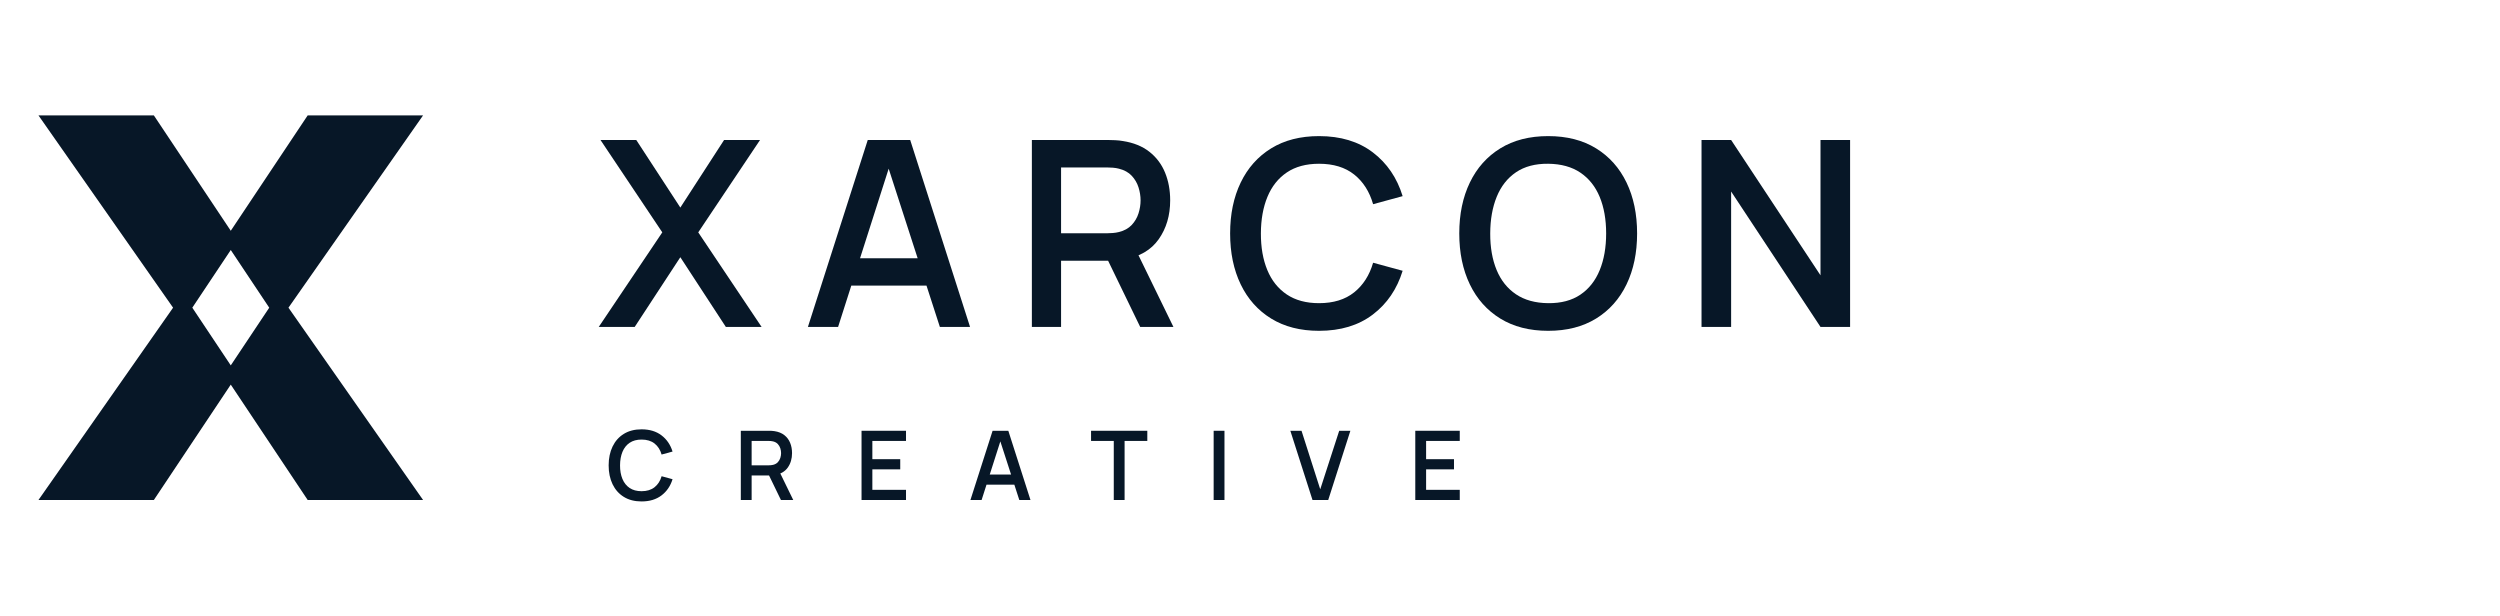
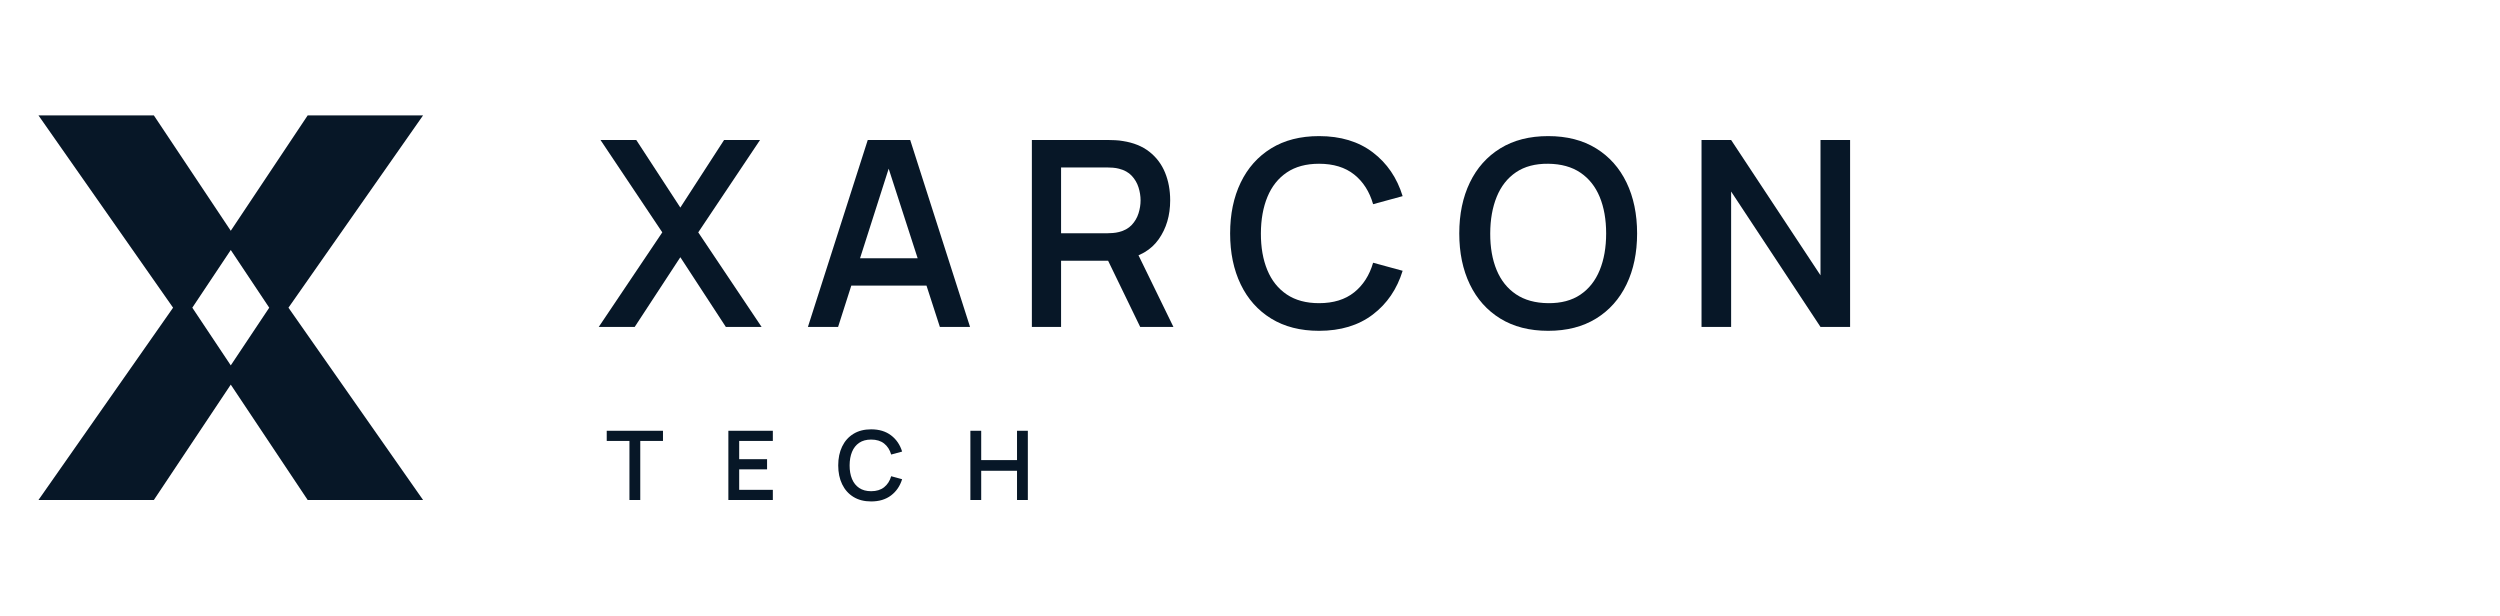
- <svg xmlns="http://www.w3.org/2000/svg" viewBox="0 0 260 64" role="img" aria-label="XARCON Creative">
+ <svg xmlns="http://www.w3.org/2000/svg" viewBox="0 0 260 64" role="img" aria-label="XARCON TECH">
  <g fill="#071727">
    <path transform="translate(0 8)" fill-rule="evenodd" d="M4 4h12l8 12 8-12h12L30 24l14 20H32l-8-12-8 12H4l14-20L4 4Z M24 18l4 6-4 6-4-6 4-6Z" />
    <path transform="translate(62.000 34) scale(0.0135 -0.0135)" d="M20 0 509.5 728.5 33.5 1440H309L648.5 919.5L985.5 1440H1262.5L786.5 728.5L1274.5 0H999L648.5 537L297 0Z" />
    <path transform="translate(83.483 34) scale(0.0135 -0.0135)" d="M40 0 501 1440H828L1289 0H1056.5L635 1303H689L272.5 0ZM288 318.5V529H1042V318.5Z" />
    <path transform="translate(105.424 34) scale(0.0135 -0.0135)" d="M140 0V1440H728.5Q749.5 1440 781.625 1438.5Q813.75 1437 841.5 1432Q964.25 1413 1045.25 1349.375Q1126.25 1285.75 1165.875 1189.25Q1205.5 1092.75 1205.5 975Q1205.5 800.75 1117.0 675.375Q1028.5 550 848.5 519.5L754.5 510H365V0ZM974.5 0 690.5 586 918.5 640 1230.5 0ZM365 721.5H719.5Q739.5 721.5 764.125 723.5Q788.75 725.5 810.5 731Q872.5 746.25 909.125 785.375Q945.75 824.5 961.625 875.0Q977.5 925.5 977.5 975Q977.5 1024.5 961.625 1075.0Q945.75 1125.5 909.125 1164.625Q872.5 1203.75 810.5 1219Q788.75 1224.75 764.125 1226.625Q739.5 1228.5 719.5 1228.5H365Z" />
    <path transform="translate(127.123 34) scale(0.0135 -0.0135)" d="M745 -30Q529.25 -30 376.0 64.5Q222.75 159 141.375 328.0Q60 497 60 720Q60 943 141.375 1112.0Q222.75 1281 376.0 1375.5Q529.25 1470 745 1470Q994 1470 1158.875 1344.875Q1323.75 1219.75 1389 1007.5L1161.5 945.5Q1119.5 1091.5 1015.375 1174.25Q911.25 1257 745 1257Q596 1257 496.75 1190.0Q397.5 1123 347.5 1002.125Q297.5 881.25 297 720Q296.5 558.75 346.5 438.0Q396.5 317.25 496.25 250.125Q596 183 745 183Q911.25 183 1015.375 266.25Q1119.5 349.5 1161.5 494.5L1389 432.5Q1323.75 220.25 1158.875 95.125Q994 -30 745 -30Z" />
    <path transform="translate(150.954 34) scale(0.0135 -0.0135)" d="M745 -30Q529.25 -30 376.0 64.5Q222.75 159 141.375 328.0Q60 497 60 720Q60 943 141.375 1112.0Q222.75 1281 376.0 1375.5Q529.25 1470 745 1470Q960.75 1470 1114.0 1375.5Q1267.25 1281 1348.625 1112.0Q1430 943 1430 720Q1430 497 1348.625 328.0Q1267.25 159 1114.0 64.5Q960.75 -30 745 -30ZM745 183Q894 181.5 993.125 248.625Q1092.25 315.75 1141.875 437.25Q1191.5 558.75 1191.5 720Q1191.5 881.25 1141.875 1001.375Q1092.25 1121.5 993.125 1188.5Q894 1255.5 745 1257Q596 1258.5 497.125 1191.5Q398.25 1124.5 348.625 1002.875Q299 881.25 298.5 720Q298 558.75 347.625 438.75Q397.25 318.75 496.625 251.625Q596 184.5 745 183Z" />
    <path transform="translate(175.069 34) scale(0.0135 -0.0135)" d="M140 0V1440H368L1056.5 397.5V1440H1284.5V0H1056.5L368 1043V0Z" />
-     <path transform="translate(63.000 52) scale(0.005 -0.005)" d="M745 -30Q529.25 -30 376.0 64.5Q222.75 159 141.375 328.0Q60 497 60 720Q60 943 141.375 1112.0Q222.75 1281 376.0 1375.5Q529.25 1470 745 1470Q994 1470 1158.875 1344.875Q1323.75 1219.75 1389 1007.5L1161.5 945.5Q1119.5 1091.5 1015.375 1174.25Q911.25 1257 745 1257Q596 1257 496.75 1190.0Q397.5 1123 347.5 1002.125Q297.5 881.25 297 720Q296.5 558.75 346.5 438.0Q396.5 317.25 496.25 250.125Q596 183 745 183Q911.25 183 1015.375 266.25Q1119.5 349.5 1161.5 494.5L1389 432.5Q1323.75 220.25 1158.875 95.125Q994 -30 745 -30Z" />
-     <path transform="translate(76.345 52) scale(0.005 -0.005)" d="M140 0V1440H728.5Q749.5 1440 781.625 1438.5Q813.75 1437 841.5 1432Q964.25 1413 1045.25 1349.375Q1126.25 1285.75 1165.875 1189.25Q1205.5 1092.75 1205.5 975Q1205.5 800.75 1117.0 675.375Q1028.5 550 848.5 519.5L754.5 510H365V0ZM974.5 0 690.5 586 918.5 640 1230.5 0ZM365 721.5H719.5Q739.5 721.5 764.125 723.5Q788.75 725.5 810.5 731Q872.5 746.25 909.125 785.375Q945.75 824.5 961.625 875.0Q977.5 925.5 977.5 975Q977.5 1024.5 961.625 1075.0Q945.75 1125.5 909.125 1164.625Q872.5 1203.75 810.5 1219Q788.75 1224.75 764.125 1226.625Q739.5 1228.5 719.5 1228.5H365Z" />
-     <path transform="translate(88.900 52) scale(0.005 -0.005)" d="M140 0V1440H1065V1228.5H365V849H945V637.5H365V211.5H1065V0Z" />
-     <path transform="translate(100.725 52) scale(0.005 -0.005)" d="M40 0 501 1440H828L1289 0H1056.5L635 1303H689L272.5 0ZM288 318.5V529H1042V318.5Z" />
-     <path transform="translate(113.370 52) scale(0.005 -0.005)" d="M492.5 0V1228.5H20V1440H1190V1228.5H717.5V0Z" />
-     <path transform="translate(125.420 52) scale(0.005 -0.005)" d="M160 0V1440H385V0Z" />
-     <path transform="translate(134.145 52) scale(0.005 -0.005)" d="M471 0 10 1440H242.5L632 222.5L1026.5 1440H1259L798 0Z" />
-     <path transform="translate(146.490 52) scale(0.005 -0.005)" d="M140 0V1440H1065V1228.5H365V849H945V637.5H365V211.5H1065V0Z" />
+     <path transform="translate(63.000 52) scale(0.005 -0.005)" d="M492.5 0V1228.5H20V1440H1190V1228.5H717.5V0Z" />
+     <path transform="translate(75.050 52) scale(0.005 -0.005)" d="M140 0V1440H1065V1228.5H365V849H945V637.5H365V211.5H1065V0Z" />
+     <path transform="translate(86.875 52) scale(0.005 -0.005)" d="M745 -30Q529.25 -30 376.0 64.5Q222.75 159 141.375 328.0Q60 497 60 720Q60 943 141.375 1112.0Q222.75 1281 376.0 1375.5Q529.25 1470 745 1470Q994 1470 1158.875 1344.875Q1323.75 1219.75 1389 1007.5L1161.5 945.5Q1119.5 1091.5 1015.375 1174.25Q911.25 1257 745 1257Q596 1257 496.75 1190.0Q397.5 1123 347.5 1002.125Q297.5 881.25 297 720Q296.5 558.75 346.5 438.0Q396.5 317.25 496.25 250.125Q596 183 745 183Q911.25 183 1015.375 266.25Q1119.5 349.5 1161.5 494.5L1389 432.5Q1323.75 220.25 1158.875 95.125Q994 -30 745 -30Z" />
+     <path transform="translate(100.220 52) scale(0.005 -0.005)" d="M140 0V1440H365V830H1110V1440H1335V0H1110V608H365V0Z" />
  </g>
</svg>
